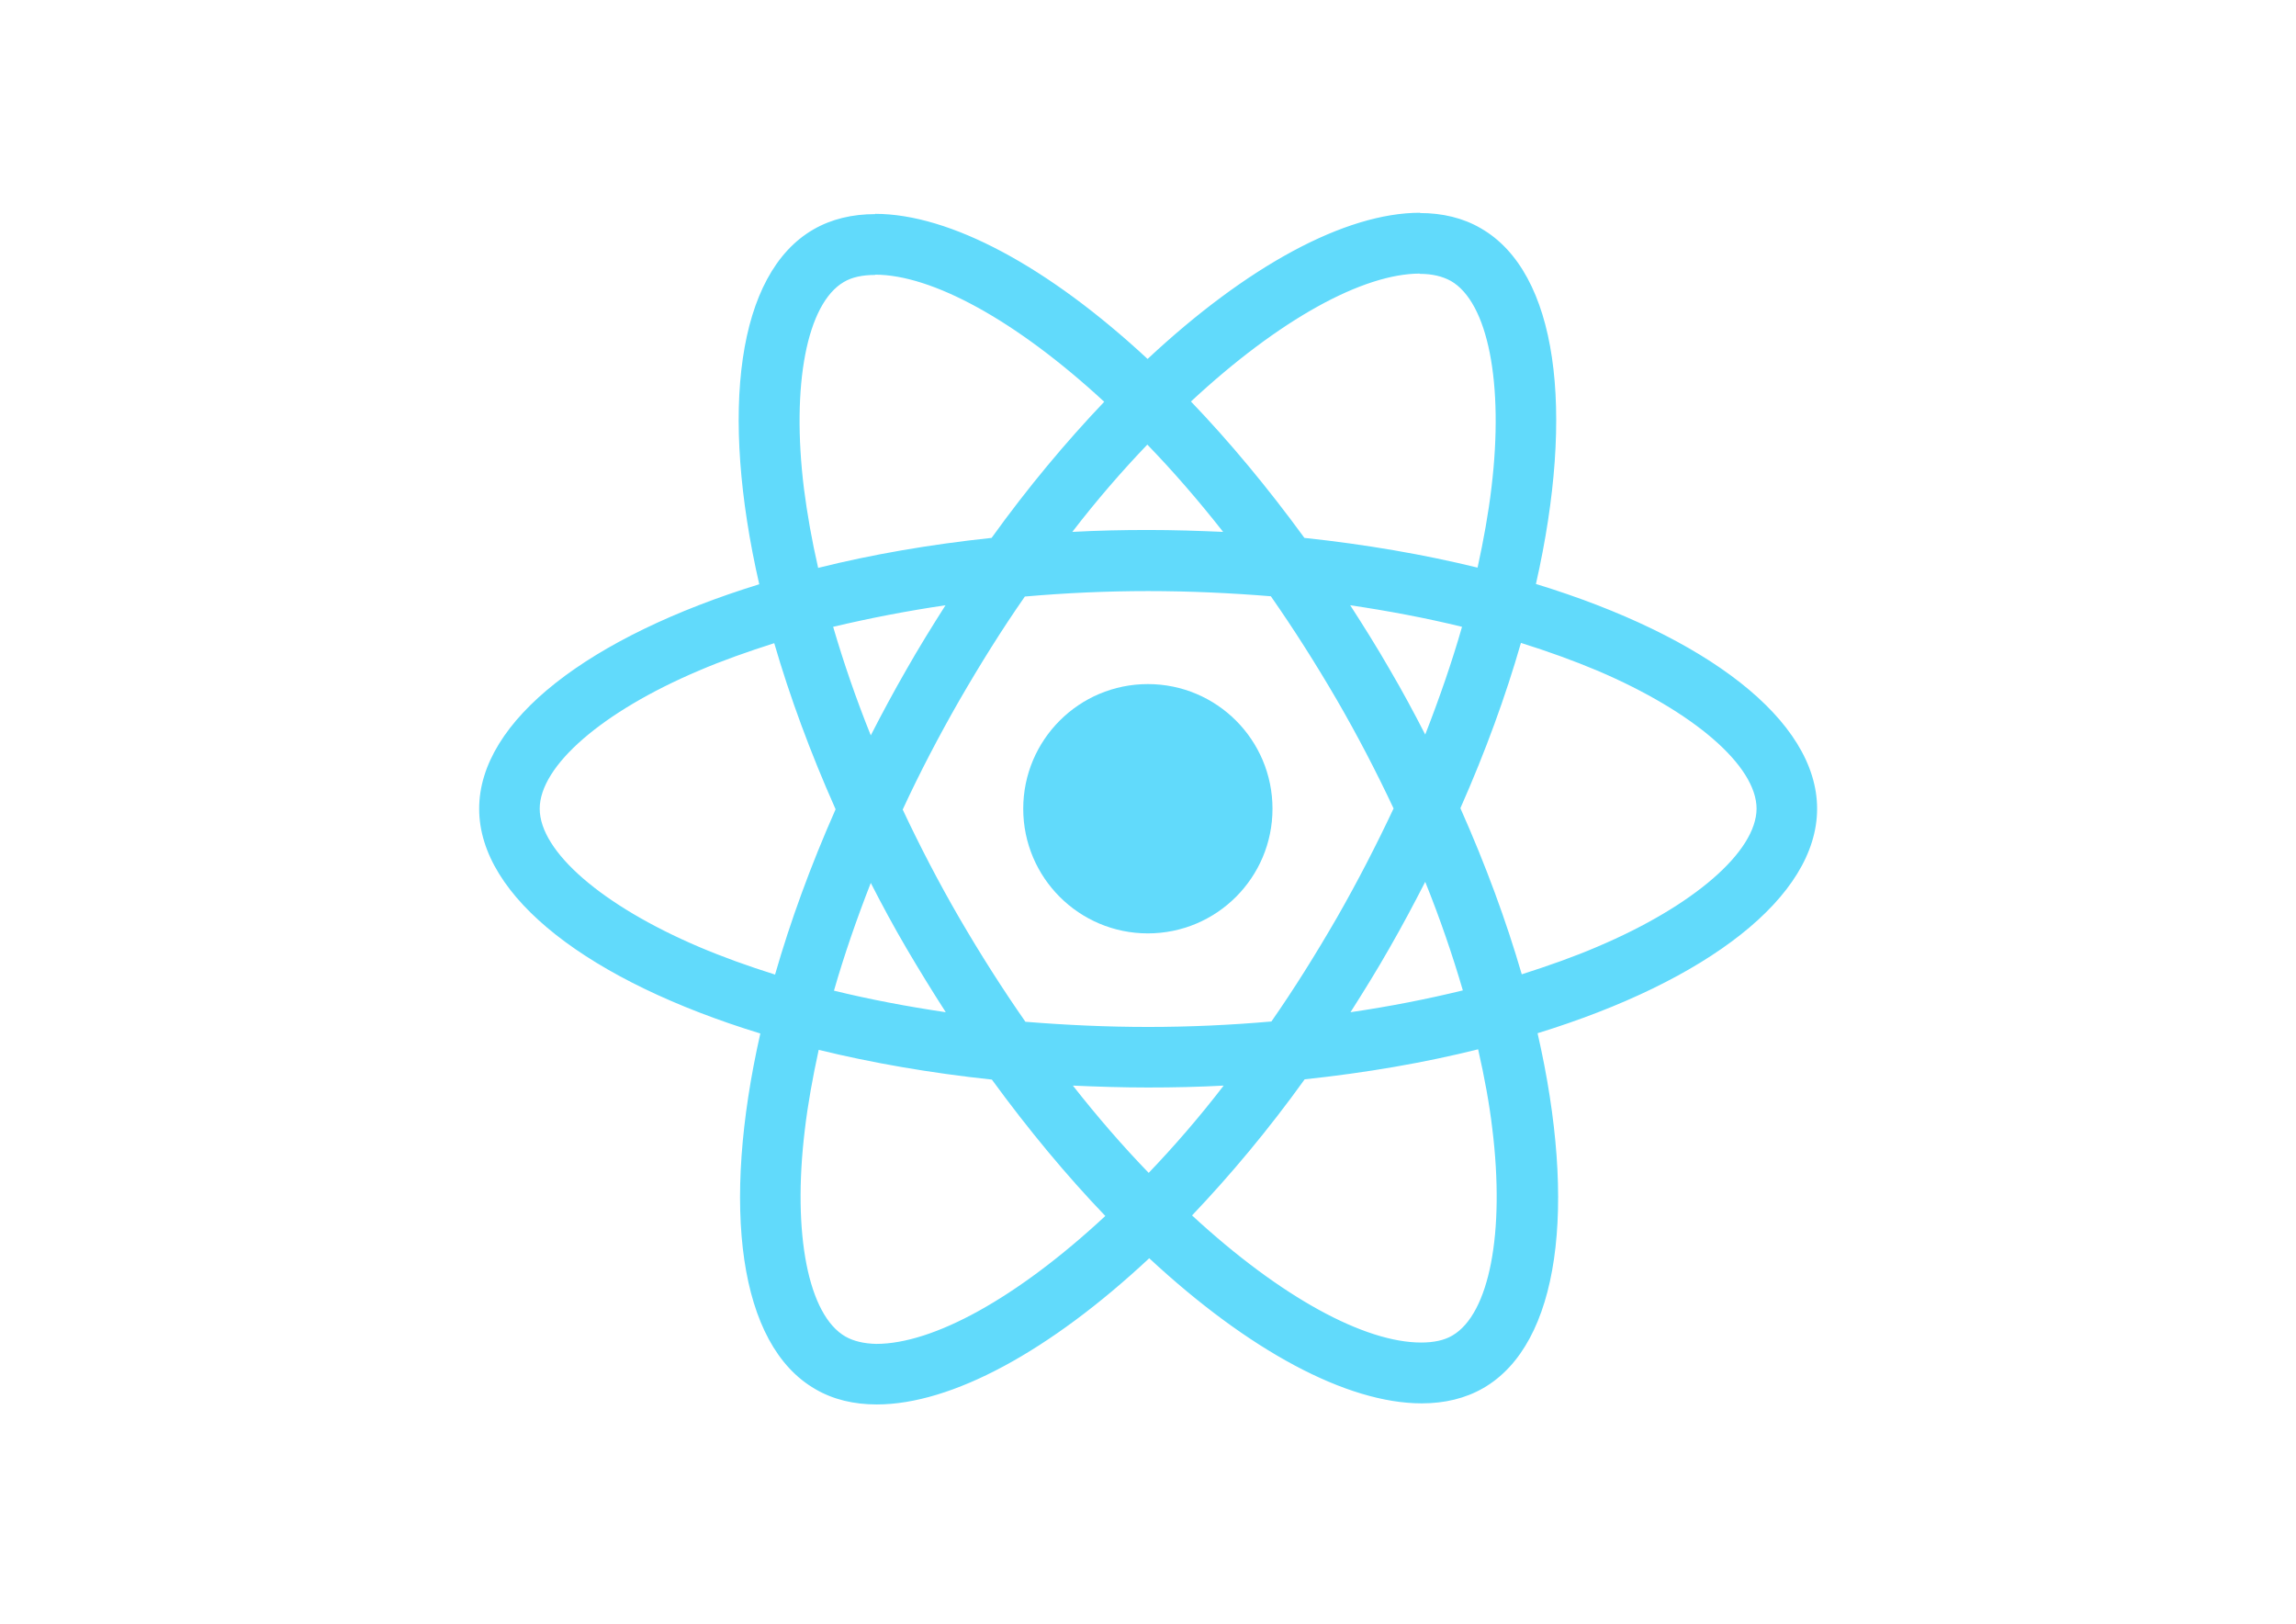
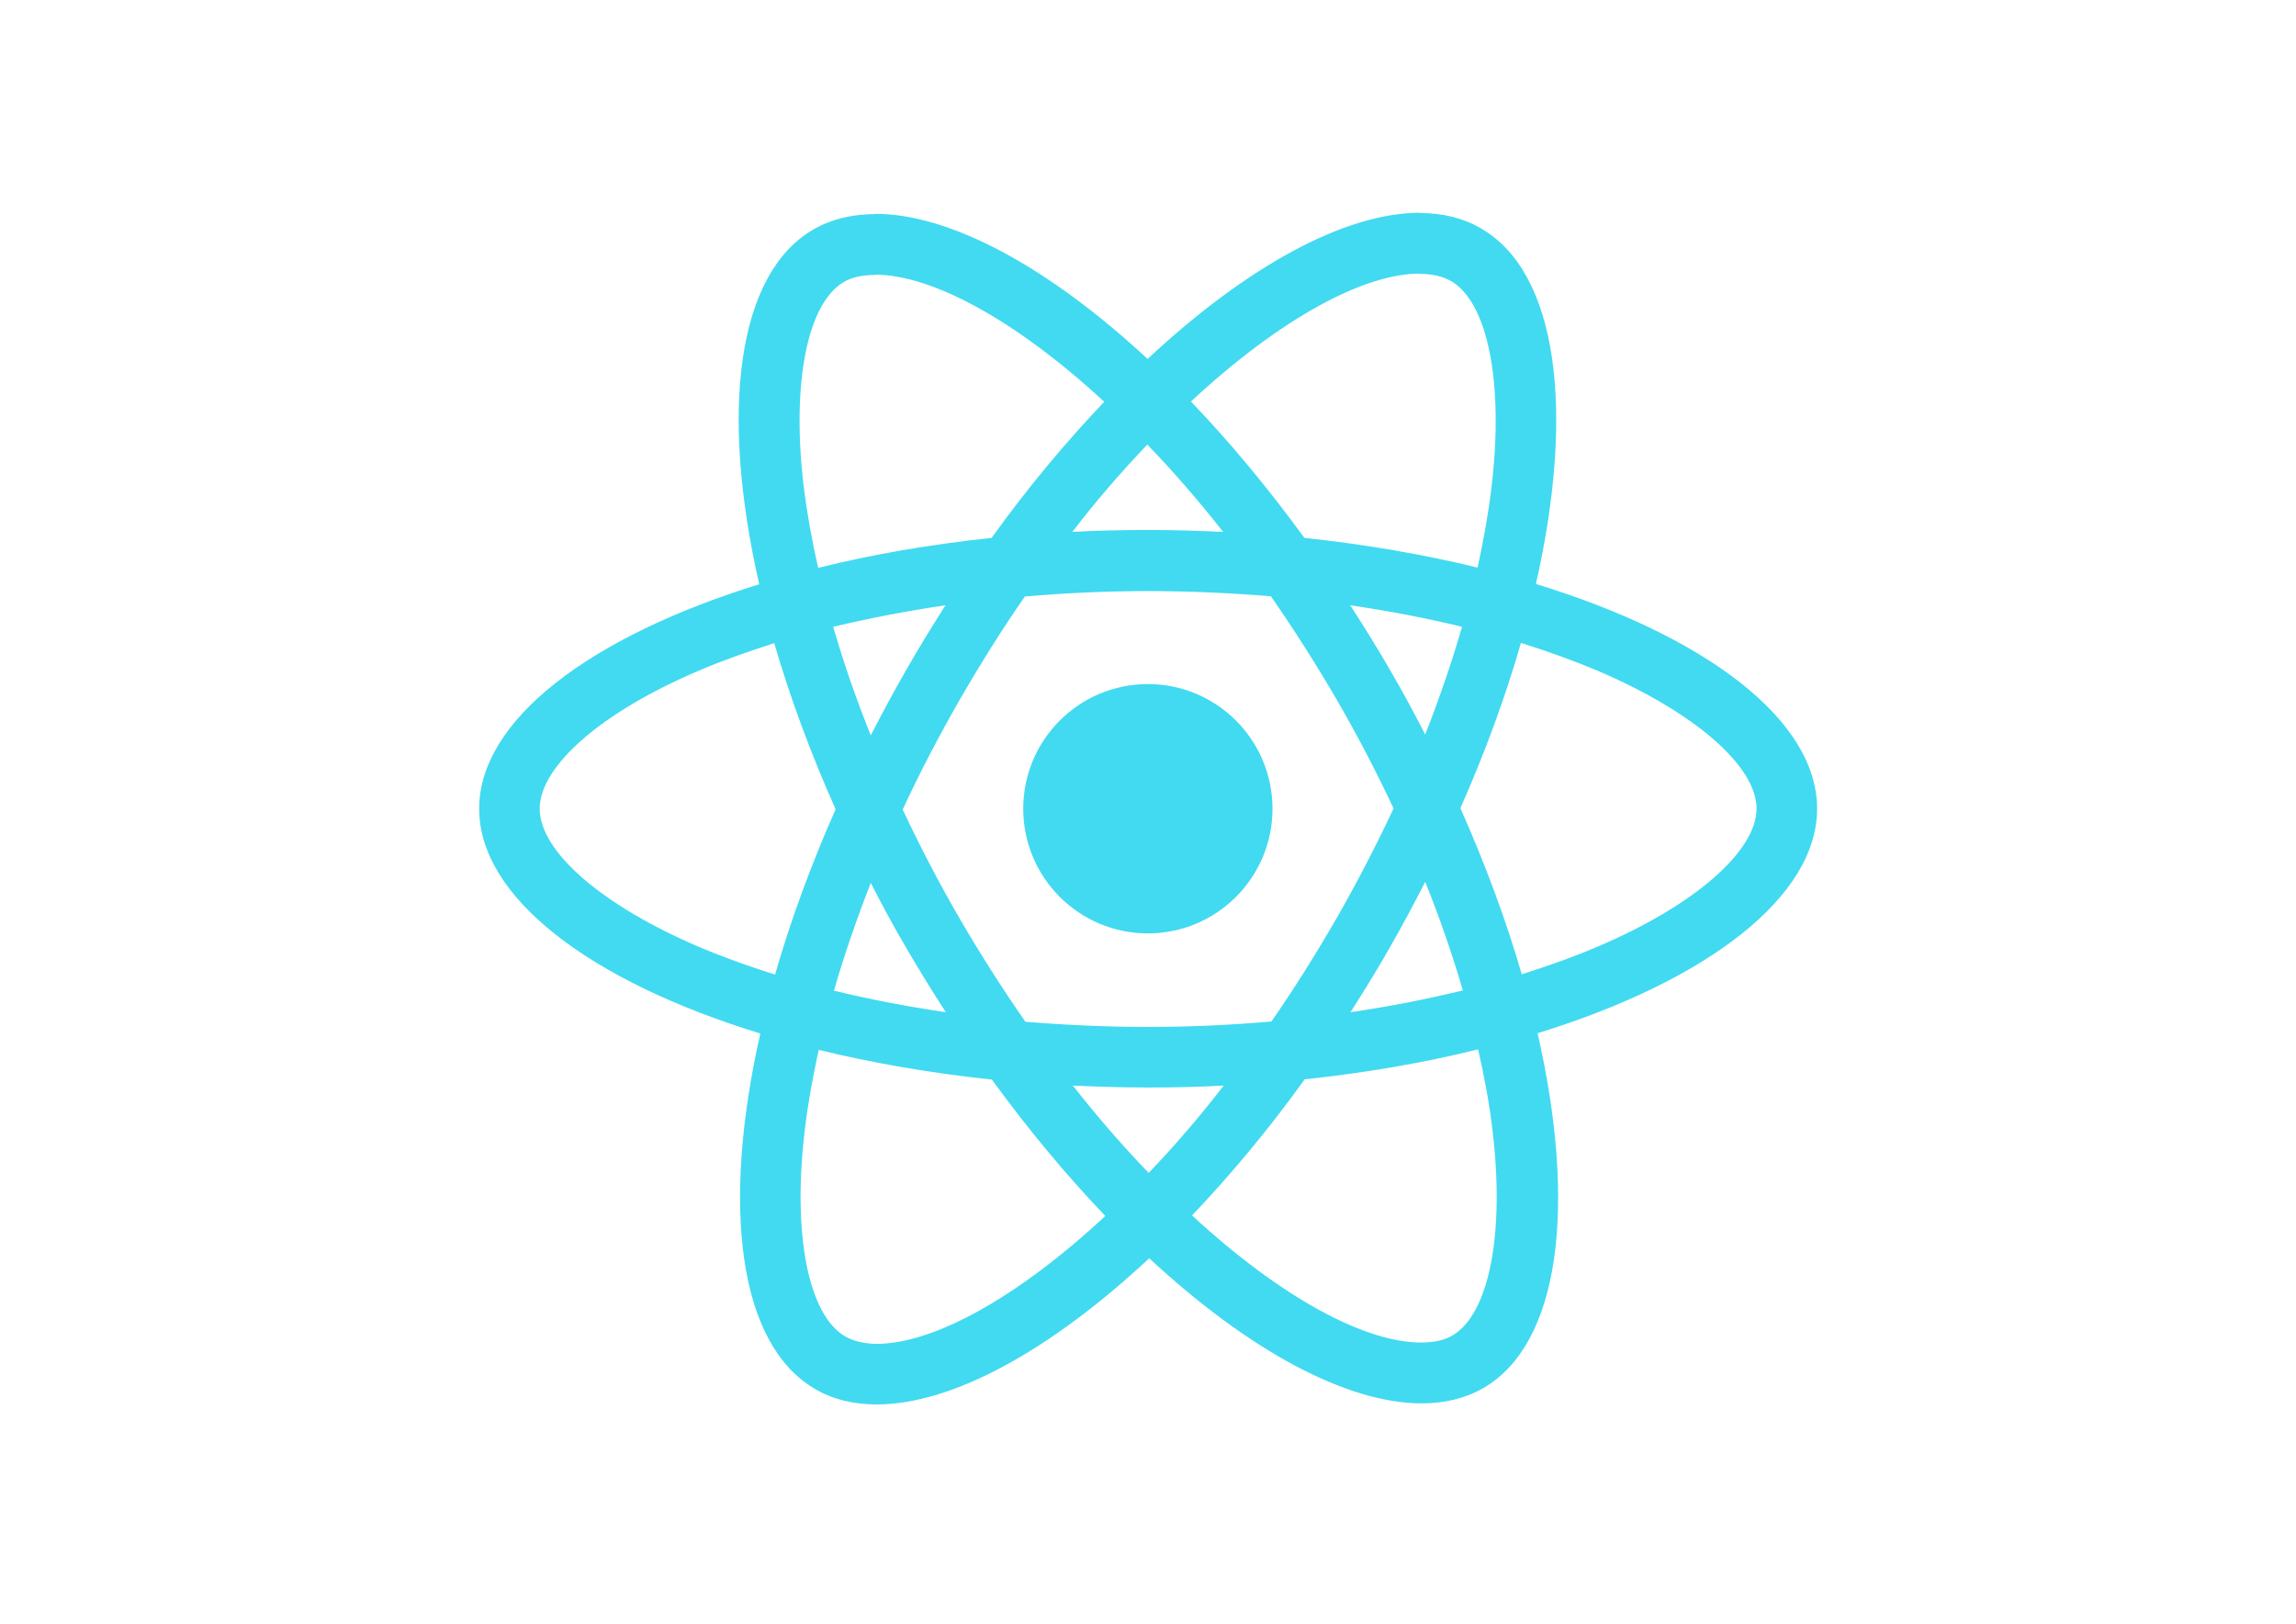
<svg xmlns="http://www.w3.org/2000/svg" viewBox="0 0 841.9 595.3">
-   <g fill="#61DAFB">
-     <path d="M666.3 296.5c0-32.5-40.7-63.3-103.1-82.4 14.4-63.6 8-114.2-20.2-130.4-6.5-3.8-14.1-5.6-22.4-5.6v22.3c4.6 0 8.3.9 11.4 2.6 13.6 7.8 19.5 37.5 14.9 75.7-1.1 9.4-2.9 19.3-5.1 29.4-19.6-4.8-41-8.5-63.5-10.9-13.5-18.5-27.5-35.3-41.6-50 32.6-30.3 63.2-46.9 84-46.9V78c-27.5 0-63.5 19.6-99.9 53.6-36.4-33.8-72.4-53.2-99.9-53.2v22.3c20.7 0 51.4 16.5 84 46.6-14 14.7-28 31.4-41.3 49.9-22.6 2.4-44 6.1-63.6 11-2.3-10-4-19.7-5.2-29-4.7-38.2 1.1-67.9 14.6-75.8 3-1.8 6.9-2.6 11.5-2.6V78.5c-8.4 0-16 1.8-22.6 5.6-28.1 16.2-34.4 66.7-19.9 130.1-62.2 19.2-102.7 49.9-102.7 82.3 0 32.5 40.7 63.3 103.1 82.4-14.4 63.6-8 114.2 20.2 130.4 6.5 3.8 14.1 5.6 22.5 5.6 27.5 0 63.5-19.6 99.9-53.6 36.4 33.8 72.4 53.2 99.9 53.2 8.4 0 16-1.8 22.6-5.6 28.1-16.2 34.4-66.7 19.9-130.1 62-19.1 102.5-49.9 102.5-82.3zm-130.2-66.7c-3.7 12.9-8.3 26.2-13.5 39.5-4.1-8-8.4-16-13.1-24-4.6-8-9.5-15.8-14.4-23.4 14.2 2.1 27.9 4.7 41 7.9zm-45.8 106.5c-7.8 13.5-15.8 26.3-24.1 38.2-14.9 1.3-30 2-45.2 2-15.1 0-30.2-.7-45-1.9-8.3-11.9-16.4-24.6-24.2-38-7.6-13.1-14.5-26.4-20.8-39.8 6.2-13.4 13.2-26.8 20.7-39.9 7.8-13.5 15.8-26.3 24.1-38.2 14.9-1.3 30-2 45.2-2 15.1 0 30.2.7 45 1.9 8.3 11.9 16.4 24.6 24.2 38 7.6 13.1 14.5 26.4 20.8 39.8-6.3 13.4-13.2 26.8-20.7 39.9zm32.3-13c5.4 13.4 10 26.8 13.8 39.8-13.1 3.2-26.9 5.9-41.2 8 4.9-7.7 9.8-15.6 14.4-23.7 4.6-8 8.9-16.1 13-24.1zM421.2 430c-9.3-9.6-18.6-20.3-27.8-32 9 .4 18.2.7 27.5.7 9.4 0 18.7-.2 27.8-.7-9 11.7-18.3 22.4-27.5 32zm-74.4-58.9c-14.2-2.1-27.9-4.7-41-7.9 3.7-12.9 8.3-26.2 13.5-39.5 4.1 8 8.4 16 13.1 24 4.7 8 9.5 15.8 14.4 23.4zM420.7 163c9.3 9.6 18.6 20.3 27.8 32-9-.4-18.2-.7-27.5-.7-9.4 0-18.7.2-27.8.7 9-11.7 18.3-22.4 27.5-32zm-74 58.9c-4.9 7.7-9.8 15.6-14.4 23.7-4.6 8-8.9 16-13 24-5.4-13.4-10-26.8-13.8-39.8 13.1-3.1 26.9-5.8 41.2-7.9zm-90.5 125.2c-35.4-15.1-58.3-34.9-58.3-50.6 0-15.7 22.9-35.6 58.3-50.6 8.6-3.7 18-7 27.7-10.1 5.7 19.6 13.2 40 22.5 60.9-9.2 20.8-16.6 41.1-22.2 60.6-9.9-3.1-19.3-6.5-28-10.2zM310 490c-13.6-7.8-19.5-37.5-14.9-75.7 1.1-9.4 2.9-19.3 5.1-29.4 19.6 4.8 41 8.5 63.5 10.9 13.5 18.5 27.5 35.3 41.6 50-32.6 30.3-63.2 46.9-84 46.9-4.5-.1-8.3-1-11.3-2.7zm237.2-76.2c4.7 38.2-1.1 67.9-14.6 75.8-3 1.8-6.9 2.6-11.5 2.6-20.7 0-51.4-16.5-84-46.6 14-14.7 28-31.4 41.3-49.9 22.6-2.4 44-6.1 63.6-11 2.3 10.1 4.1 19.8 5.2 29.1zm38.5-66.7c-8.6 3.7-18 7-27.7 10.1-5.7-19.6-13.2-40-22.5-60.9 9.2-20.8 16.6-41.1 22.2-60.6 9.9 3.1 19.3 6.5 28.1 10.2 35.4 15.1 58.3 34.9 58.3 50.6-.1 15.7-23 35.6-58.4 50.6zM320.8 78.4z" />
-     <circle cx="420.9" cy="296.5" r="45.7" />
+   <g fill="#41DAF1">
+     <path d="M666.3 296.5c0-32.5-40.7-63.3-103.1-82.4 14.4-63.6 8-114.2-20.2-130.4-6.5-3.8-14.1-5.6-22.4-5.6v22.3c4.6 0 8.3.9 11.4 2.6 13.6 7.8 19.5 37.5 14.9 75.7-1.1 9.4-2.9 19.3-5.1 29.4-19.6-4.8-41-8.5-63.5-10.9-13.5-18.5-27.5-35.3-41.6-50 32.6-30.3 63.2-46.9 84-46.9V78c-27.5 0-63.5 19.6-99.9 53.6-36.4-33.8-72.4-53.2-99.9-53.2v22.3c20.7 0 51.4 16.5 84 46.6-14 14.7-28 31.4-41.3 49.9-22.6 2.4-44 6.1-63.6 11-2.3-10-4-19.7-5.2-29-4.7-38.2 1.1-67.9 14.6-75.8 3-1.8 6.9-2.6 11.5-2.6V78.5c-8.4 0-16 1.8-22.6 5.6-28.1 16.2-34.4 66.7-19.9 130.1-62.2 19.2-102.7 49.9-102.7 82.3 0 32.5 40.7 63.3 103.1 82.4-14.4 63.6-8 114.2 20.2 130.4 6.5 3.8 14.1 5.6 22.5 5.6 27.5 0 63.5-19.6 99.9-53.6 36.4 33.8 72.4 53.2 99.9 53.2 8.4 0 16-1.8 22.6-5.6 28.1-16.2 34.4-66.7 19.9-130.1 62-19.1 102.5-49.9 102.5-82.3zm-130.2-66.7c-3.7 12.9-8.3 26.2-13.5 39.5-4.1-8-8.4-16-13.1-24-4.6-8-9.5-15.8-14.4-23.4 14.2 2.1 27.9 4.7 41 7.9zm-45.8 106.5c-7.8 13.5-15.8 26.3-24.1 38.2-14.9 1.3-30 2-45.2 2-15.1 0-30.2-.7-45-1.9-8.3-11.9-16.4-24.6-24.2-38-7.6-13.1-14.5-26.4-20.8-39.8 6.2-13.4 13.2-26.8 20.7-39.9 7.8-13.5 15.8-26.3 24.1-38.2 14.9-1.3 30-2 45.2-2 15.1 0 30.2.7 45 1.9 8.3 11.9 16.4 24.6 24.2 38 7.6 13.1 14.5 26.4 20.8 39.8-6.3 13.4-13.2 26.8-20.7 39.9zm32.3-13c5.4 13.4 10 26.8 13.8 39.8-13.1 3.2-26.9 5.9-41.2 8 4.9-7.7 9.8-15.6 14.4-23.7 4.6-8 8.9-16.1 13-24.1zM421.2 430c-9.3-9.6-18.6-20.3-27.8-32 9 .4 18.2.7 27.5.7 9.4 0 18.7-.2 27.8-.7-9 11.7-18.3 22.4-27.5 32zm-74.4-58.9c-14.2-2.1-27.9-4.7-41-7.9 3.7-12.9 8.3-26.2 13.5-39.5 4.1 8 8.4 16 13.1 24 4.7 8 9.5 15.8 14.4 23.4zM420.7 163c9.3 9.6 18.6 20.3 27.8 32-9-.4-18.2-.7-27.5-.7-9.4 0-18.7.2-27.8.7 9-11.7 18.3-22.4 27.5-32zm-74 58.9c-4.9 7.7-9.8 15.6-14.4 23.7-4.6 8-8.9 16-13 24-5.4-13.4-10-26.8-13.8-39.8 13.1-3.1 26.9-5.8 41.2-7.9zm-90.5 125.2c-35.4-15.1-58.3-34.9-58.3-50.6 0-15.7 22.9-35.6 58.3-50.6 8.6-3.7 18-7 27.7-10.1 5.7 19.6 13.2 40 22.5 60.9-9.2 20.8-16.6 41.1-22.2 60.6-9.9-3.1-19.3-6.5-28-10.2zM310 490c-13.6-7.8-19.5-37.5-14.9-75.7 1.1-9.4 2.9-19.3 5.1-29.4 19.6 4.8 41 8.5 63.5 10.9 13.5 18.5 27.5 35.3 41.6 50-32.6 30.3-63.2 46.9-84 46.9-4.5-.1-8.3-1-11.3-2.7zm237.2-76.2c4.7 38.2-1.1 67.9-14.6 75.8-3 1.8-6.9 2.6-11.5 2.6-20.7 0-51.4-16.5-84-46.6 14-14.7 28-31.4 41.3-49.9 22.6-2.4 44-6.1 63.6-11 2.3 10.1 4.1 19.8 5.2 29.1zm38.5-66.7c-8.6 3.7-18 7-27.7 10.1-5.7-19.6-13.2-40-22.5-60.9 9.2-20.8 16.6-41.1 22.2-60.6 9.9 3.1 19.3 6.5 28.1 10.2 35.4 15.1 58.3 34.9 58.3 50.6-.1 15.7-23 35.6-58.4 50.6zM320.8 78.4z">
+ </path>
+     <circle cx="420.9" cy="296.5" r="45.7">
+ </circle>
    <path d="M520.5 78.1z">
</path>
  </g>
</svg>
